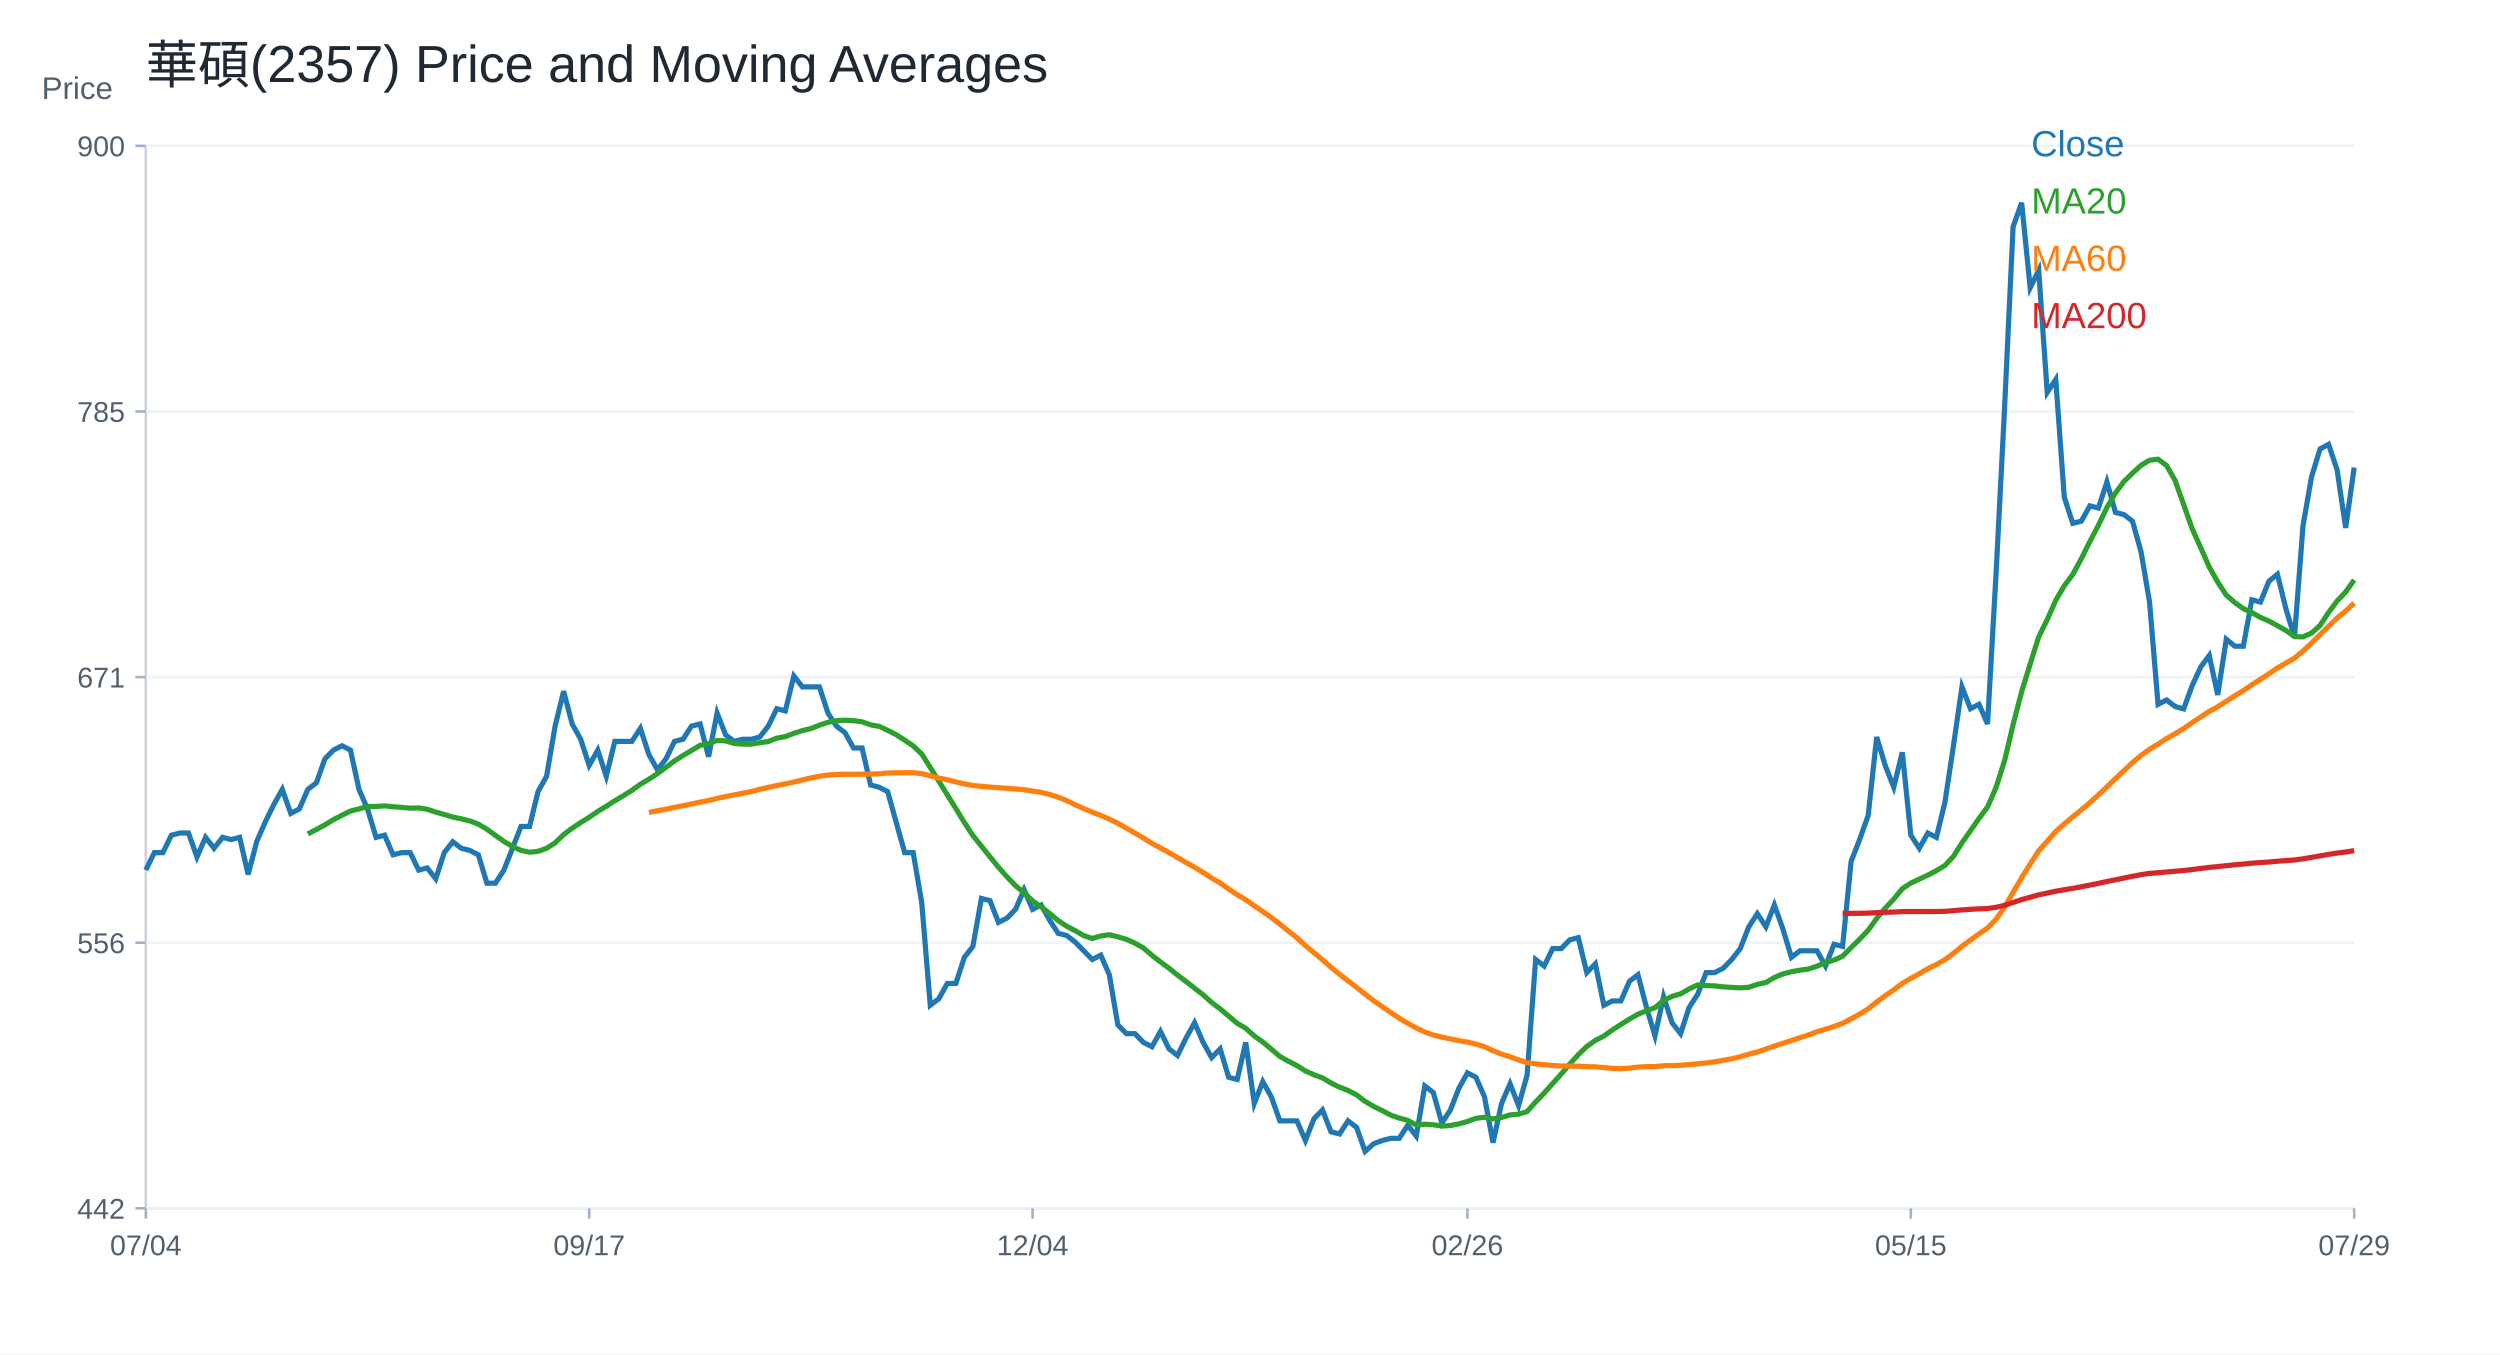
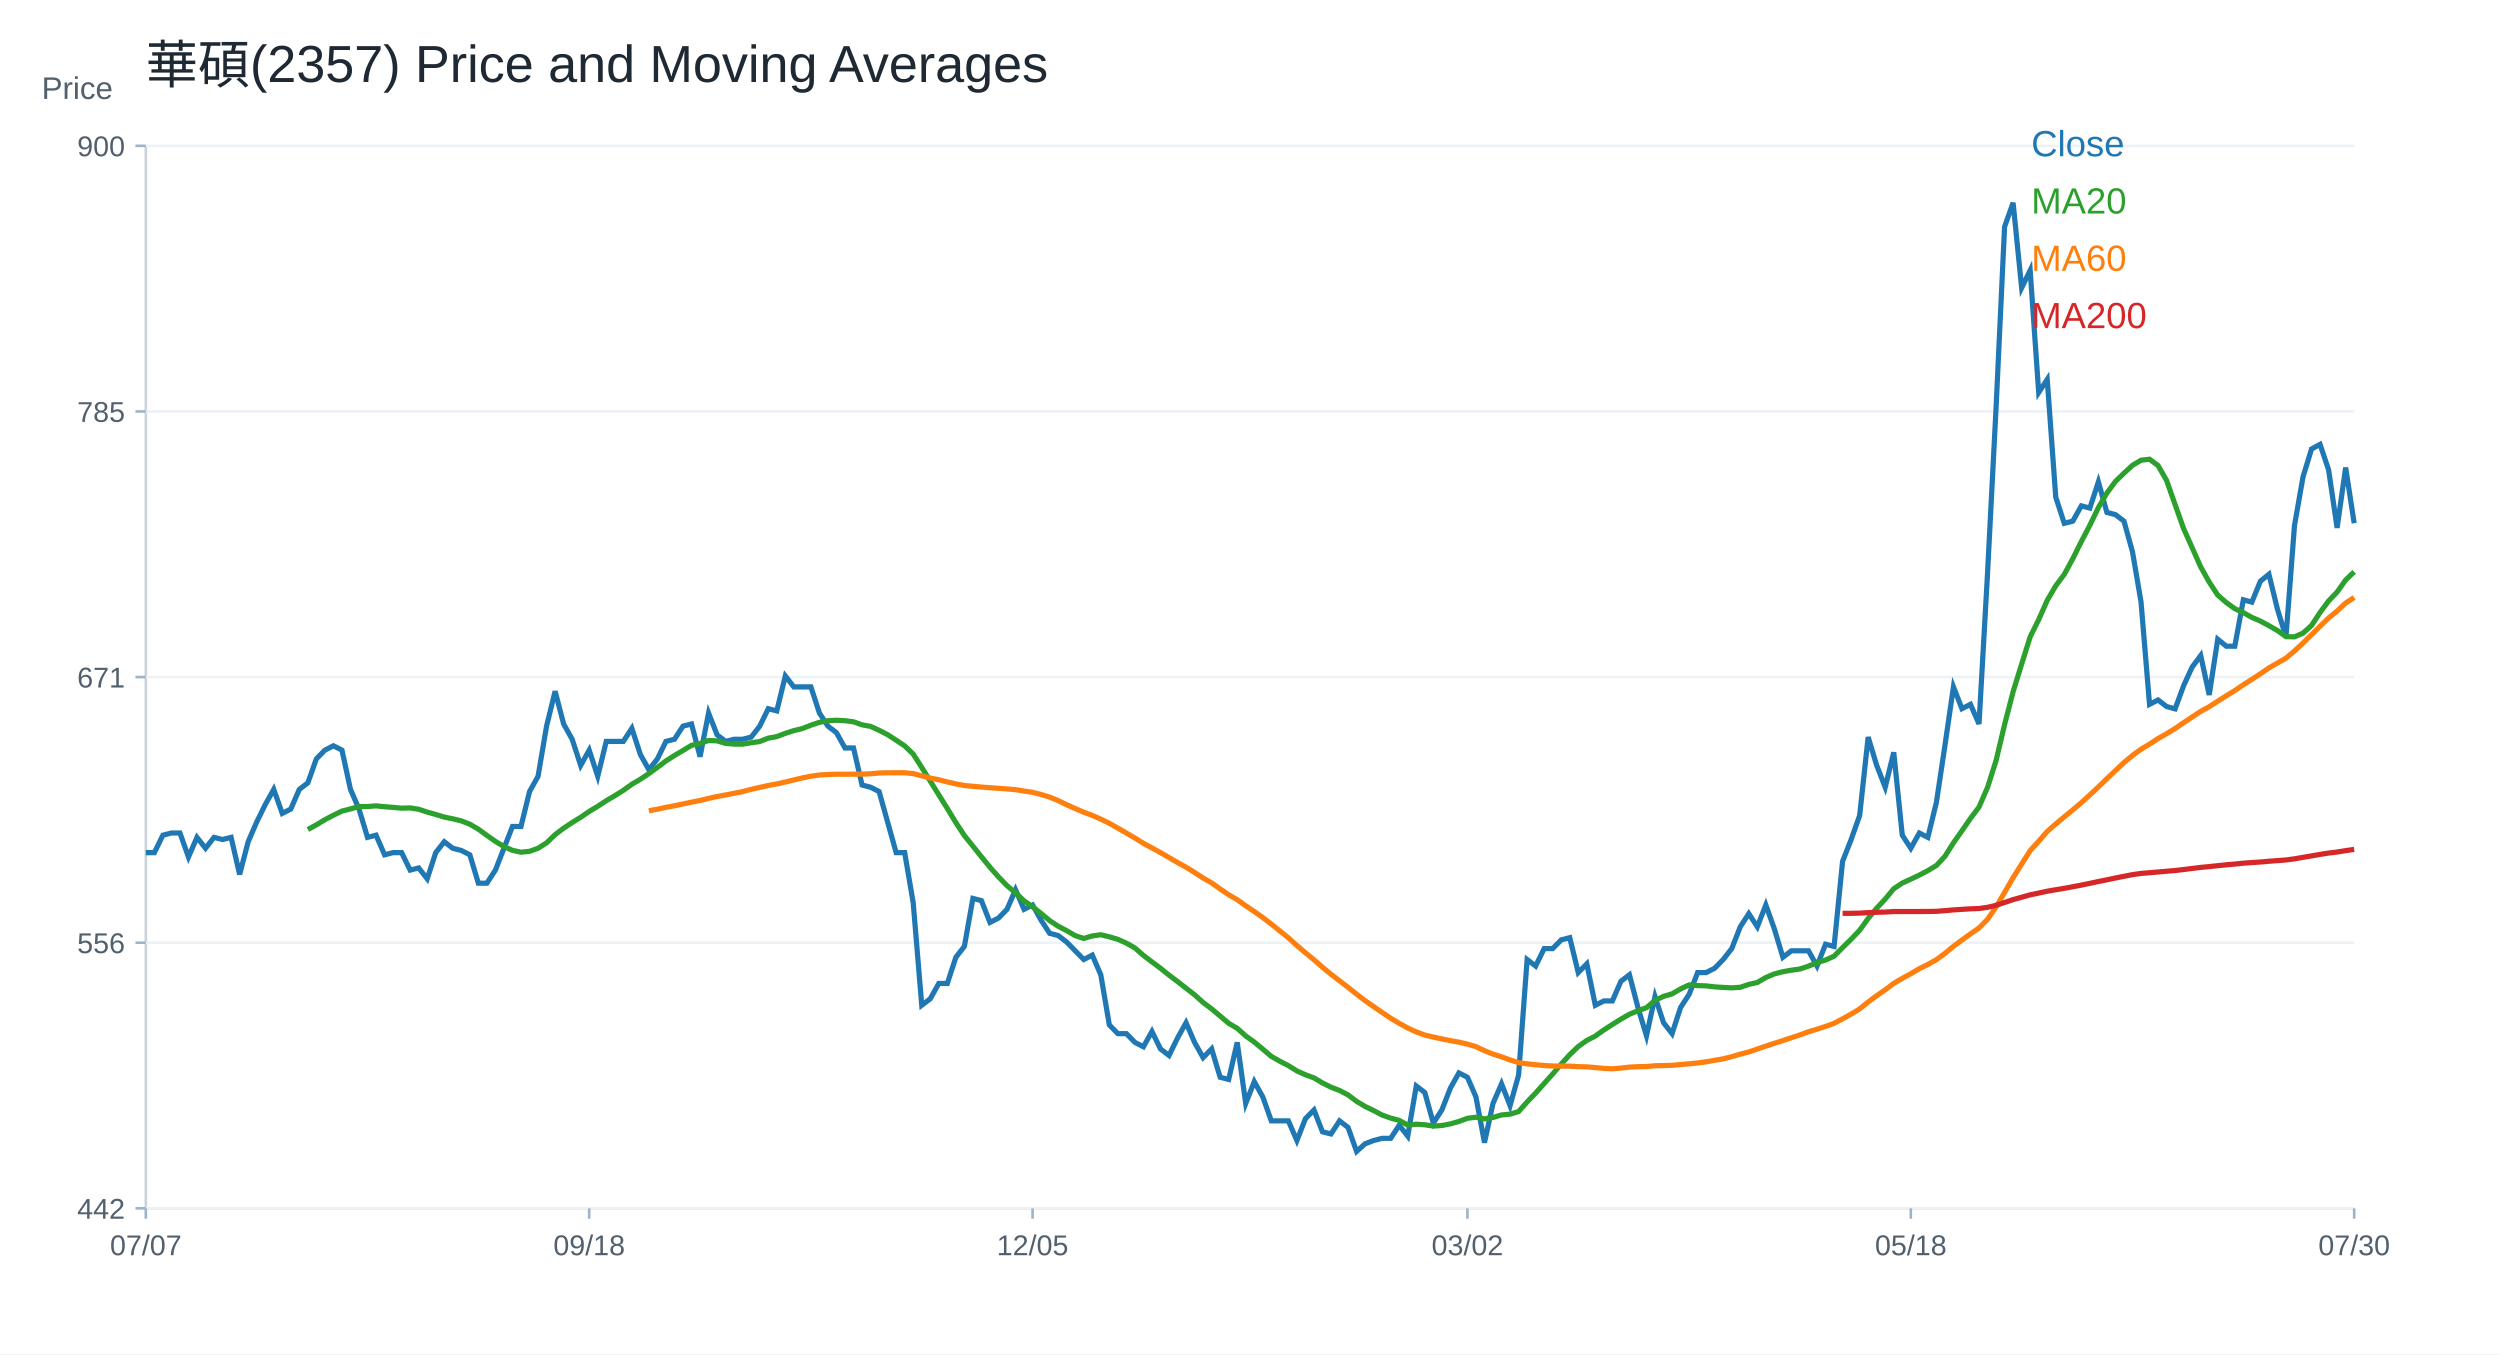
<svg xmlns="http://www.w3.org/2000/svg" width="960" height="520" viewBox="0 0 960 520">
  <rect width="100%" height="100%" fill="white" />
  <text x="56.00" y="32.00" font-size="20" font-family="Arial" fill="#1f2933" text-anchor="start">華碩(2357) Price and Moving Averages</text>
  <line x1="56" y1="464" x2="904" y2="464" stroke="#cbd2d9" />
  <line x1="56" y1="56" x2="56" y2="464" stroke="#cbd2d9" />
  <text x="16.00" y="38.00" font-size="12" font-family="Arial" fill="#52606d" text-anchor="start">Price</text>
  <line x1="56" y1="464.00" x2="904" y2="464.00" stroke="#edf2f7" />
  <line x1="52" y1="464.00" x2="56" y2="464.00" stroke="#9fb3c8" />
  <text x="48.00" y="468.00" font-size="11" font-family="Arial" fill="#52606d" text-anchor="end">442</text>
  <line x1="56" y1="362.00" x2="904" y2="362.00" stroke="#edf2f7" />
  <line x1="52" y1="362.00" x2="56" y2="362.00" stroke="#9fb3c8" />
  <text x="48.00" y="366.00" font-size="11" font-family="Arial" fill="#52606d" text-anchor="end">556</text>
  <line x1="56" y1="260.00" x2="904" y2="260.00" stroke="#edf2f7" />
  <line x1="52" y1="260.00" x2="56" y2="260.00" stroke="#9fb3c8" />
  <text x="48.00" y="264.00" font-size="11" font-family="Arial" fill="#52606d" text-anchor="end">671</text>
  <line x1="56" y1="158.00" x2="904" y2="158.00" stroke="#edf2f7" />
  <line x1="52" y1="158.00" x2="56" y2="158.00" stroke="#9fb3c8" />
  <text x="48.00" y="162.00" font-size="11" font-family="Arial" fill="#52606d" text-anchor="end">785</text>
  <line x1="56" y1="56.00" x2="904" y2="56.00" stroke="#edf2f7" />
  <line x1="52" y1="56.00" x2="56" y2="56.00" stroke="#9fb3c8" />
  <text x="48.00" y="60.00" font-size="11" font-family="Arial" fill="#52606d" text-anchor="end">900</text>
  <line x1="56.00" y1="464" x2="56.00" y2="468" stroke="#9fb3c8" />
-   <text x="56.00" y="482.00" font-size="11" font-family="Arial" fill="#52606d" text-anchor="middle">07/04</text>
+   <text x="56.00" y="482.00" font-size="11" font-family="Arial" fill="#52606d" text-anchor="middle">07/07</text>
  <line x1="226.25" y1="464" x2="226.25" y2="468" stroke="#9fb3c8" />
-   <text x="226.25" y="482.00" font-size="11" font-family="Arial" fill="#52606d" text-anchor="middle">09/17</text>
+   <text x="226.25" y="482.00" font-size="11" font-family="Arial" fill="#52606d" text-anchor="middle">09/18</text>
  <line x1="396.51" y1="464" x2="396.51" y2="468" stroke="#9fb3c8" />
-   <text x="396.51" y="482.00" font-size="11" font-family="Arial" fill="#52606d" text-anchor="middle">12/04</text>
+   <text x="396.51" y="482.00" font-size="11" font-family="Arial" fill="#52606d" text-anchor="middle">12/05</text>
  <line x1="563.49" y1="464" x2="563.49" y2="468" stroke="#9fb3c8" />
-   <text x="563.49" y="482.00" font-size="11" font-family="Arial" fill="#52606d" text-anchor="middle">02/26</text>
+   <text x="563.49" y="482.00" font-size="11" font-family="Arial" fill="#52606d" text-anchor="middle">03/02</text>
  <line x1="733.75" y1="464" x2="733.75" y2="468" stroke="#9fb3c8" />
-   <text x="733.75" y="482.00" font-size="11" font-family="Arial" fill="#52606d" text-anchor="middle">05/15</text>
+   <text x="733.75" y="482.00" font-size="11" font-family="Arial" fill="#52606d" text-anchor="middle">05/18</text>
  <line x1="904.00" y1="464" x2="904.00" y2="468" stroke="#9fb3c8" />
-   <text x="904.00" y="482.00" font-size="11" font-family="Arial" fill="#52606d" text-anchor="middle">07/29</text>
-   <polyline fill="none" stroke="#1f77b4" stroke-width="2" points="56.00,334.11 59.27,327.41 62.55,327.41 65.82,320.71 69.10,319.88 72.37,319.88 75.64,329.09 78.92,321.55 82.19,325.74 85.47,321.55 88.74,322.39 92.02,321.55 95.29,335.79 98.56,323.23 101.84,315.69 105.11,308.99 108.39,303.13 111.66,312.34 114.93,310.67 118.21,303.13 121.48,300.62 124.76,291.40 128.03,288.05 131.31,286.38 134.58,288.05 137.85,303.13 141.13,310.67 144.40,321.55 147.68,320.71 150.95,328.25 154.22,327.41 157.50,327.41 160.77,334.11 164.05,333.28 167.32,337.46 170.59,327.41 173.87,323.23 177.14,325.74 180.42,326.58 183.69,328.25 186.97,339.14 190.24,339.14 193.51,334.11 196.79,325.74 200.06,317.36 203.34,317.36 206.61,303.97 209.88,298.10 213.16,278.84 216.43,265.44 219.71,278.00 222.98,283.87 226.25,293.92 229.53,288.05 232.80,298.10 236.08,284.70 239.35,284.70 242.63,284.70 245.90,279.68 249.17,289.73 252.45,295.59 255.72,291.40 259.00,284.70 262.27,283.87 265.54,278.84 268.82,278.00 272.09,290.57 275.37,273.82 278.64,282.19 281.92,284.70 285.19,283.87 288.46,283.87 291.74,283.03 295.01,278.84 298.29,272.14 301.56,272.98 304.83,259.58 308.11,263.77 311.38,263.77 314.66,263.77 317.93,273.82 321.20,278.84 324.48,281.35 327.75,287.22 331.03,287.22 334.30,301.45 337.58,302.29 340.85,303.97 344.12,315.69 347.40,327.41 350.67,327.41 353.95,346.67 357.22,386.03 360.49,383.52 363.77,377.66 367.04,377.66 370.32,367.61 373.59,363.42 376.86,345.00 380.14,345.84 383.41,354.21 386.69,352.54 389.96,349.19 393.24,341.65 396.51,349.19 399.78,347.51 403.06,353.37 406.33,358.40 409.61,359.24 412.88,361.75 416.15,365.10 419.43,368.45 422.70,366.77 425.98,374.31 429.25,393.57 432.53,396.92 435.80,396.92 439.07,400.27 442.35,401.95 445.62,396.08 448.90,402.78 452.17,405.30 455.44,398.60 458.72,392.73 461.99,400.27 465.27,406.13 468.54,402.78 471.81,413.67 475.09,414.51 478.36,400.27 481.64,423.72 484.91,415.34 488.19,421.21 491.46,430.42 494.73,430.42 498.01,430.42 501.28,437.96 504.56,429.58 507.83,426.23 511.10,434.61 514.38,435.44 517.65,430.42 520.93,432.93 524.20,442.14 527.47,439.21 530.75,437.96 534.02,437.12 537.30,437.12 540.57,432.09 543.85,436.28 547.12,417.02 550.39,419.53 553.67,431.26 556.94,426.23 560.22,417.86 563.49,412.00 566.76,413.67 570.04,421.21 573.31,438.79 576.59,423.72 579.86,416.18 583.14,424.56 586.41,412.83 589.68,368.45 592.96,370.96 596.23,364.26 599.51,364.26 602.78,360.91 606.05,360.07 609.33,373.47 612.60,370.12 615.88,386.03 619.15,384.36 622.42,384.36 625.70,376.82 628.97,374.31 632.25,386.87 635.52,397.76 638.80,382.68 642.07,392.73 645.34,396.92 648.62,386.87 651.89,381.85 655.17,373.47 658.44,373.47 661.71,371.80 664.99,368.45 668.26,364.26 671.54,355.89 674.81,350.86 678.08,355.89 681.36,347.51 684.63,356.72 687.91,367.61 691.18,365.10 694.46,365.10 697.73,365.10 701.00,370.96 704.28,362.59 707.55,363.42 710.83,330.76 714.10,322.39 717.37,313.18 720.65,283.03 723.92,293.92 727.20,302.29 730.47,288.89 733.75,320.71 737.02,325.74 740.29,319.88 743.57,321.55 746.84,308.15 750.12,286.38 753.39,263.77 756.66,272.14 759.94,270.47 763.21,278.00 766.49,220.22 769.76,156.58 773.03,87.07 776.31,77.86 779.58,110.52 782.86,103.82 786.13,150.71 789.41,145.69 792.68,190.91 795.95,200.96 799.23,200.12 802.50,194.26 805.78,195.10 809.05,185.05 812.32,196.77 815.60,197.61 818.87,200.12 822.15,211.85 825.42,231.11 828.69,270.47 831.97,268.79 835.24,271.31 838.52,272.20 841.79,263.29 845.07,256.16 848.34,251.71 851.61,266.85 854.89,245.47 858.16,248.14 861.44,248.14 864.71,230.32 867.98,231.22 871.26,223.20 874.53,220.52 877.81,233.89 881.08,244.58 884.36,201.82 887.63,183.11 890.90,172.42 894.18,170.63 897.45,180.43 900.73,202.71 904.00,179.54" />
+   <text x="904.00" y="482.00" font-size="11" font-family="Arial" fill="#52606d" text-anchor="middle">07/30</text>
+   <polyline fill="none" stroke="#1f77b4" stroke-width="2" points="56.00,327.41 59.27,327.41 62.55,320.71 65.82,319.88 69.10,319.88 72.37,329.09 75.64,321.55 78.92,325.74 82.19,321.55 85.47,322.39 88.74,321.55 92.02,335.79 95.29,323.23 98.56,315.69 101.84,308.99 105.11,303.13 108.39,312.34 111.66,310.67 114.93,303.13 118.21,300.62 121.48,291.40 124.76,288.05 128.03,286.38 131.31,288.05 134.58,303.13 137.85,310.67 141.13,321.55 144.40,320.71 147.68,328.25 150.95,327.41 154.22,327.41 157.50,334.11 160.77,333.28 164.05,337.46 167.32,327.41 170.59,323.23 173.87,325.74 177.14,326.58 180.42,328.25 183.69,339.14 186.97,339.14 190.24,334.11 193.51,325.74 196.79,317.36 200.06,317.36 203.34,303.97 206.61,298.10 209.88,278.84 213.16,265.44 216.43,278.00 219.71,283.87 222.98,293.92 226.25,288.05 229.53,298.10 232.80,284.70 236.08,284.70 239.35,284.70 242.63,279.68 245.90,289.73 249.17,295.59 252.45,291.40 255.72,284.70 259.00,283.87 262.27,278.84 265.54,278.00 268.82,290.57 272.09,273.82 275.37,282.19 278.64,284.70 281.92,283.87 285.19,283.87 288.46,283.03 291.74,278.84 295.01,272.14 298.29,272.98 301.56,259.58 304.83,263.77 308.11,263.77 311.38,263.77 314.66,273.82 317.93,278.84 321.20,281.35 324.48,287.22 327.75,287.22 331.03,301.45 334.30,302.29 337.58,303.97 340.85,315.69 344.12,327.41 347.40,327.41 350.67,346.67 353.95,386.03 357.22,383.52 360.49,377.66 363.77,377.66 367.04,367.61 370.32,363.42 373.59,345.00 376.86,345.84 380.14,354.21 383.41,352.54 386.69,349.19 389.96,341.65 393.24,349.19 396.51,347.51 399.78,353.37 403.06,358.40 406.33,359.24 409.61,361.75 412.88,365.10 416.15,368.45 419.43,366.77 422.70,374.31 425.98,393.57 429.25,396.92 432.53,396.92 435.80,400.27 439.07,401.95 442.35,396.08 445.62,402.78 448.90,405.30 452.17,398.60 455.44,392.73 458.72,400.27 461.99,406.13 465.27,402.78 468.54,413.67 471.81,414.51 475.09,400.27 478.36,423.72 481.64,415.34 484.91,421.21 488.19,430.42 491.46,430.42 494.73,430.42 498.01,437.96 501.28,429.58 504.56,426.23 507.83,434.61 511.10,435.44 514.38,430.42 517.65,432.93 520.93,442.14 524.20,439.21 527.47,437.96 530.75,437.12 534.02,437.12 537.30,432.09 540.57,436.28 543.85,417.02 547.12,419.53 550.39,431.26 553.67,426.23 556.94,417.86 560.22,412.00 563.49,413.67 566.76,421.21 570.04,438.79 573.31,423.72 576.59,416.18 579.86,424.56 583.14,412.83 586.41,368.45 589.68,370.96 592.96,364.26 596.23,364.26 599.51,360.91 602.78,360.07 606.05,373.47 609.33,370.12 612.60,386.03 615.88,384.36 619.15,384.36 622.42,376.82 625.70,374.31 628.97,386.87 632.25,397.76 635.52,382.68 638.80,392.73 642.07,396.92 645.34,386.87 648.62,381.85 651.89,373.47 655.17,373.47 658.44,371.80 661.71,368.45 664.99,364.26 668.26,355.89 671.54,350.86 674.81,355.89 678.08,347.51 681.36,356.72 684.63,367.61 687.91,365.10 691.18,365.10 694.46,365.10 697.73,370.96 701.00,362.59 704.28,363.42 707.55,330.76 710.83,322.39 714.10,313.18 717.37,283.03 720.65,293.92 723.92,302.29 727.20,288.89 730.47,320.71 733.75,325.74 737.02,319.88 740.29,321.55 743.57,308.15 746.84,286.38 750.12,263.77 753.39,272.14 756.66,270.47 759.94,278.00 763.21,220.22 766.49,156.58 769.76,87.07 773.03,77.86 776.31,110.52 779.58,103.82 782.86,150.71 786.13,145.69 789.41,190.91 792.68,200.96 795.95,200.12 799.23,194.26 802.50,195.10 805.78,185.05 809.05,196.77 812.32,197.61 815.60,200.12 818.87,211.85 822.15,231.11 825.42,270.47 828.69,268.79 831.97,271.31 835.24,272.20 838.52,263.29 841.79,256.16 845.07,251.71 848.34,266.85 851.61,245.47 854.89,248.14 858.16,248.14 861.44,230.32 864.71,231.22 867.98,223.20 871.26,220.52 874.53,233.89 877.81,244.58 881.08,201.82 884.36,183.11 887.63,172.42 890.90,170.63 894.18,180.43 897.45,202.71 900.73,179.54 904.00,200.92" />
  <text x="780.00" y="60.00" font-size="14" font-family="Arial" fill="#1f77b4" text-anchor="start">Close</text>
-   <polyline fill="none" stroke="#2ca02c" stroke-width="2" points="118.21,320.21 121.48,318.54 124.76,316.74 128.03,314.77 131.31,313.05 134.58,311.46 137.85,310.62 141.13,309.70 144.40,309.70 147.68,309.45 150.95,309.79 154.22,310.04 157.50,310.33 160.77,310.25 164.05,310.75 167.32,311.84 170.59,312.76 173.87,313.76 177.14,314.43 180.42,315.23 183.69,316.49 186.97,318.41 190.24,320.80 193.51,323.10 196.79,325.07 200.06,326.53 203.34,327.25 206.61,326.91 209.88,325.74 213.16,323.65 216.43,320.50 219.71,318.03 222.98,315.86 226.25,313.85 229.53,311.59 232.80,309.62 236.08,307.48 239.35,305.56 242.63,303.50 245.90,301.16 249.17,299.23 252.45,297.06 255.72,294.67 259.00,292.20 262.27,290.11 265.54,288.18 268.82,286.21 272.09,285.54 275.37,284.33 278.64,284.50 281.92,285.46 285.19,285.75 288.46,285.75 291.74,285.21 295.01,284.75 298.29,283.45 301.56,282.86 304.83,281.61 308.11,280.56 311.38,279.76 314.66,278.47 317.93,277.38 321.20,276.75 324.48,276.58 327.75,276.75 331.03,277.17 334.30,278.34 337.58,278.93 340.85,280.43 344.12,282.11 347.40,284.24 350.67,286.42 353.95,289.56 357.22,294.71 360.49,299.95 363.77,305.22 367.04,310.46 370.32,315.86 373.59,320.84 376.86,324.90 380.14,329.00 383.41,333.02 386.69,336.71 389.96,340.10 393.24,342.82 396.51,345.92 399.78,348.22 403.06,350.78 406.33,353.50 409.61,355.68 412.88,357.39 416.15,359.28 419.43,360.37 422.70,359.40 425.98,358.94 429.25,359.74 432.53,360.70 435.80,362.17 439.07,364.01 442.35,366.86 445.62,369.37 448.90,371.80 452.17,374.44 455.44,376.91 458.72,379.46 461.99,382.01 465.27,384.95 468.54,387.42 471.81,390.18 475.09,392.94 478.36,394.87 481.64,397.80 484.91,400.15 488.19,402.87 491.46,405.67 494.73,407.51 498.01,409.19 501.28,411.24 504.56,412.71 507.83,413.92 511.10,415.85 514.38,417.48 517.65,418.74 520.93,420.45 524.20,422.92 527.47,424.87 530.75,426.46 534.02,428.18 537.30,429.35 540.57,430.23 543.85,432.03 547.12,431.70 550.39,431.91 553.67,432.41 556.94,432.20 560.22,431.57 563.49,430.65 566.76,429.43 570.04,429.02 573.31,429.64 576.59,429.10 579.86,428.14 583.14,427.84 586.41,426.84 589.68,423.15 592.96,419.74 596.23,416.06 599.51,412.41 602.78,408.60 606.05,405.00 609.33,401.86 612.60,399.52 615.88,397.84 619.15,395.50 622.42,393.40 625.70,391.35 628.97,389.47 632.25,388.13 635.52,386.96 638.80,384.15 642.07,382.60 645.34,381.64 648.62,379.75 651.89,378.20 655.17,378.46 658.44,378.58 661.71,378.96 664.99,379.17 668.26,379.33 671.54,379.13 674.81,378.00 678.08,377.28 681.36,375.36 684.63,373.98 687.91,373.14 691.18,372.55 694.46,372.09 697.73,371.00 701.00,369.66 704.28,368.66 707.55,367.19 710.83,363.88 714.10,360.66 717.37,357.23 720.65,352.70 723.92,348.73 727.20,345.25 730.47,341.27 733.75,339.10 737.02,337.59 740.29,336.04 743.57,334.32 746.84,332.35 750.12,328.84 753.39,323.65 756.66,319.00 759.94,314.27 763.21,309.91 766.49,302.37 769.76,292.07 773.03,278.26 776.31,265.61 779.58,255.02 782.86,244.55 786.13,237.93 789.41,230.52 792.68,224.95 795.95,220.56 799.23,214.53 802.50,207.95 805.78,201.71 809.05,194.89 812.32,189.32 815.60,184.88 818.87,181.70 822.15,178.68 825.42,176.72 828.69,176.34 831.97,178.77 835.24,184.50 838.52,193.76 841.79,203.03 845.07,210.31 848.34,217.71 851.61,223.52 854.89,228.51 858.16,231.37 861.44,233.73 864.71,235.24 867.98,237.08 871.26,238.49 874.53,240.26 877.81,242.12 881.08,244.47 884.36,244.55 887.63,243.11 890.90,240.18 894.18,235.19 897.45,230.77 900.73,227.34 904.00,222.71" />
+   <polyline fill="none" stroke="#2ca02c" stroke-width="2" points="118.21,318.54 121.48,316.74 124.76,314.77 128.03,313.05 131.31,311.46 134.58,310.62 137.85,309.70 141.13,309.70 144.40,309.45 147.68,309.79 150.95,310.04 154.22,310.33 157.50,310.25 160.77,310.75 164.05,311.84 167.32,312.76 170.59,313.76 173.87,314.43 177.14,315.23 180.42,316.49 183.69,318.41 186.97,320.80 190.24,323.10 193.51,325.07 196.79,326.53 200.06,327.25 203.34,326.91 206.61,325.74 209.88,323.65 213.16,320.50 216.43,318.03 219.71,315.86 222.98,313.85 226.25,311.59 229.53,309.62 232.80,307.48 236.08,305.56 239.35,303.50 242.63,301.16 245.90,299.23 249.17,297.06 252.45,294.67 255.72,292.20 259.00,290.11 262.27,288.18 265.54,286.21 268.82,285.54 272.09,284.33 275.37,284.50 278.64,285.46 281.92,285.75 285.19,285.75 288.46,285.21 291.74,284.75 295.01,283.45 298.29,282.86 301.56,281.61 304.83,280.56 308.11,279.76 311.38,278.47 314.66,277.38 317.93,276.75 321.20,276.58 324.48,276.75 327.75,277.17 331.03,278.34 334.30,278.93 337.58,280.43 340.85,282.11 344.12,284.24 347.40,286.42 350.67,289.56 353.95,294.71 357.22,299.95 360.49,305.22 363.77,310.46 367.04,315.86 370.32,320.84 373.59,324.90 376.86,329.00 380.14,333.02 383.41,336.71 386.69,340.10 389.96,342.82 393.24,345.92 396.51,348.22 399.78,350.78 403.06,353.50 406.33,355.68 409.61,357.39 412.88,359.28 416.15,360.37 419.43,359.40 422.70,358.94 425.98,359.74 429.25,360.70 432.53,362.17 435.80,364.01 439.07,366.86 442.35,369.37 445.62,371.80 448.90,374.44 452.17,376.91 455.44,379.46 458.72,382.01 461.99,384.95 465.27,387.42 468.54,390.18 471.81,392.94 475.09,394.87 478.36,397.80 481.64,400.15 484.91,402.87 488.19,405.67 491.46,407.51 494.73,409.19 498.01,411.24 501.28,412.71 504.56,413.92 507.83,415.85 511.10,417.48 514.38,418.74 517.65,420.45 520.93,422.92 524.20,424.87 527.47,426.46 530.75,428.18 534.02,429.35 537.30,430.23 540.57,432.03 543.85,431.70 547.12,431.91 550.39,432.41 553.67,432.20 556.94,431.57 560.22,430.65 563.49,429.43 566.76,429.02 570.04,429.64 573.31,429.10 576.59,428.14 579.86,427.84 583.14,426.84 586.41,423.15 589.68,419.74 592.96,416.06 596.23,412.41 599.51,408.60 602.78,405.00 606.05,401.86 609.33,399.52 612.60,397.84 615.88,395.50 619.15,393.40 622.42,391.35 625.70,389.47 628.97,388.13 632.25,386.96 635.52,384.15 638.80,382.60 642.07,381.64 645.34,379.75 648.62,378.20 651.89,378.46 655.17,378.58 658.44,378.96 661.71,379.17 664.99,379.33 668.26,379.13 671.54,378.00 674.81,377.28 678.08,375.36 681.36,373.98 684.63,373.14 687.91,372.55 691.18,372.09 694.46,371.00 697.73,369.66 701.00,368.66 704.28,367.19 707.55,363.88 710.83,360.66 714.10,357.23 717.37,352.70 720.65,348.73 723.92,345.25 727.20,341.27 730.47,339.10 733.75,337.59 737.02,336.04 740.29,334.32 743.57,332.35 746.84,328.84 750.12,323.65 753.39,319.00 756.66,314.27 759.94,309.91 763.21,302.37 766.49,292.07 769.76,278.26 773.03,265.61 776.31,255.02 779.58,244.55 782.86,237.93 786.13,230.52 789.41,224.95 792.68,220.56 795.95,214.53 799.23,207.95 802.50,201.71 805.78,194.89 809.05,189.32 812.32,184.88 815.60,181.70 818.87,178.68 822.15,176.72 825.42,176.34 828.69,178.77 831.97,184.50 835.24,193.76 838.52,203.03 841.79,210.31 845.07,217.71 848.34,223.52 851.61,228.51 854.89,231.37 858.16,233.73 861.44,235.24 864.71,237.08 867.98,238.49 871.26,240.26 874.53,242.12 877.81,244.47 881.08,244.55 884.36,243.11 887.63,240.18 890.90,235.19 894.18,230.77 897.45,227.34 900.73,222.71 904.00,219.59" />
  <text x="780.00" y="82.00" font-size="14" font-family="Arial" fill="#2ca02c" text-anchor="start">MA20</text>
-   <polyline fill="none" stroke="#ff7f0e" stroke-width="2" points="249.17,311.98 252.45,311.33 255.72,310.73 259.00,310.02 262.27,309.41 265.54,308.72 268.82,308.03 272.09,307.39 275.37,306.59 278.64,305.86 281.92,305.25 285.19,304.61 288.46,303.98 291.74,303.10 295.01,302.36 298.29,301.63 301.56,301.03 304.83,300.31 308.11,299.50 311.38,298.72 314.66,298.06 317.93,297.61 321.20,297.41 324.48,297.29 327.75,297.31 331.03,297.29 334.30,297.27 337.58,297.13 340.85,296.83 344.12,296.75 347.40,296.74 350.67,296.74 353.95,297.06 357.22,297.92 360.49,298.76 363.77,299.43 367.04,300.27 370.32,301.01 373.59,301.63 376.86,301.94 380.14,302.23 383.41,302.49 386.69,302.71 389.96,302.96 393.24,303.23 396.51,303.76 399.78,304.26 403.06,305.08 406.33,306.09 409.61,307.43 412.88,309.03 416.15,310.48 419.43,311.89 422.70,313.11 425.98,314.55 429.25,316.14 432.53,318.01 435.80,319.88 439.07,321.80 442.35,323.84 445.62,325.61 448.90,327.40 452.17,329.30 455.44,331.20 458.72,333.01 461.99,335.03 465.27,337.17 468.54,339.04 471.81,341.37 475.09,343.58 478.36,345.50 481.64,347.83 484.91,350.02 488.19,352.33 491.46,354.85 494.73,357.49 498.01,360.12 501.28,363.09 504.56,365.85 507.83,368.56 511.10,371.41 514.38,374.10 517.65,376.63 520.93,379.15 524.20,381.74 527.47,384.27 530.75,386.54 534.02,388.79 537.30,391.01 540.57,392.95 543.85,394.76 547.12,396.26 550.39,397.47 553.67,398.23 556.94,398.94 560.22,399.61 563.49,400.18 566.76,400.95 570.04,401.91 573.31,403.47 576.59,404.77 579.86,405.81 583.14,407.01 586.41,408.07 589.68,408.51 592.96,408.88 596.23,409.15 599.51,409.34 602.78,409.38 606.05,409.39 609.33,409.59 612.60,409.67 615.88,409.96 619.15,410.26 622.42,410.42 625.70,410.15 628.97,409.77 632.25,409.60 635.52,409.56 638.80,409.24 642.07,409.18 645.34,409.08 648.62,408.78 651.89,408.50 655.17,408.18 658.44,407.73 661.71,407.16 664.99,406.59 668.26,405.76 671.54,404.79 674.81,403.96 678.08,402.83 681.36,401.70 684.63,400.63 687.91,399.58 691.18,398.49 694.46,397.40 697.73,396.19 701.00,395.21 704.28,394.15 707.55,392.96 710.83,391.22 714.10,389.42 717.37,387.42 720.65,384.77 723.92,382.35 727.20,380.09 730.47,377.62 733.75,375.68 737.02,373.91 740.29,371.97 743.57,370.37 746.84,368.52 750.12,366.10 753.39,363.40 756.66,360.97 759.94,358.61 763.21,356.35 766.49,353.00 769.76,348.29 773.03,342.68 776.31,337.04 779.58,331.81 782.86,326.66 786.13,323.03 789.41,319.28 792.68,316.39 795.95,313.67 799.23,310.99 802.50,308.22 805.78,305.25 809.05,302.17 812.32,299.01 815.60,295.90 818.87,292.83 822.15,290.08 825.42,287.69 828.69,285.75 831.97,283.60 835.24,281.75 838.52,279.74 841.79,277.51 845.07,275.33 848.34,273.16 851.61,271.38 854.89,269.25 858.16,267.19 861.44,265.19 864.71,262.95 867.98,260.88 871.26,258.75 874.53,256.49 877.81,254.60 881.08,252.73 884.36,249.97 887.63,246.93 890.90,243.72 894.18,240.48 897.45,237.30 900.73,234.64 904.00,231.57" />
+   <polyline fill="none" stroke="#ff7f0e" stroke-width="2" points="249.17,311.33 252.45,310.73 255.72,310.02 259.00,309.41 262.27,308.72 265.54,308.03 268.82,307.39 272.09,306.59 275.37,305.86 278.64,305.25 281.92,304.61 285.19,303.98 288.46,303.10 291.74,302.36 295.01,301.63 298.29,301.03 301.56,300.31 304.83,299.50 308.11,298.72 311.38,298.06 314.66,297.61 317.93,297.41 321.20,297.29 324.48,297.31 327.75,297.29 331.03,297.27 334.30,297.13 337.58,296.83 340.85,296.75 344.12,296.74 347.40,296.74 350.67,297.06 353.95,297.92 357.22,298.76 360.49,299.43 363.77,300.27 367.04,301.01 370.32,301.63 373.59,301.94 376.86,302.23 380.14,302.49 383.41,302.71 386.69,302.96 389.96,303.23 393.24,303.76 396.51,304.26 399.78,305.08 403.06,306.09 406.33,307.43 409.61,309.03 412.88,310.48 416.15,311.89 419.43,313.11 422.70,314.55 425.98,316.14 429.25,318.01 432.53,319.88 435.80,321.80 439.07,323.84 442.35,325.61 445.62,327.40 448.90,329.30 452.17,331.20 455.44,333.01 458.72,335.03 461.99,337.17 465.27,339.04 468.54,341.37 471.81,343.58 475.09,345.50 478.36,347.83 481.64,350.02 484.91,352.33 488.19,354.85 491.46,357.49 494.73,360.12 498.01,363.09 501.28,365.85 504.56,368.56 507.83,371.41 511.10,374.10 514.38,376.63 517.65,379.15 520.93,381.74 524.20,384.27 527.47,386.54 530.75,388.79 534.02,391.01 537.30,392.95 540.57,394.76 543.85,396.26 547.12,397.47 550.39,398.23 553.67,398.94 556.94,399.61 560.22,400.18 563.49,400.95 566.76,401.91 570.04,403.47 573.31,404.77 576.59,405.81 579.86,407.01 583.14,408.07 586.41,408.51 589.68,408.88 592.96,409.15 596.23,409.34 599.51,409.38 602.78,409.39 606.05,409.59 609.33,409.67 612.60,409.96 615.88,410.26 619.15,410.42 622.42,410.15 625.70,409.77 628.97,409.60 632.25,409.56 635.52,409.24 638.80,409.18 642.07,409.08 645.34,408.78 648.62,408.50 651.89,408.18 655.17,407.73 658.44,407.16 661.71,406.59 664.99,405.76 668.26,404.79 671.54,403.96 674.81,402.83 678.08,401.70 681.36,400.63 684.63,399.58 687.91,398.49 691.18,397.40 694.46,396.19 697.73,395.21 701.00,394.15 704.28,392.96 707.55,391.22 710.83,389.42 714.10,387.42 717.37,384.77 720.65,382.35 723.92,380.09 727.20,377.62 730.47,375.68 733.75,373.91 737.02,371.97 740.29,370.37 743.57,368.52 746.84,366.10 750.12,363.40 753.39,360.97 756.66,358.61 759.94,356.35 763.21,353.00 766.49,348.29 769.76,342.68 773.03,337.04 776.31,331.81 779.58,326.66 782.86,323.03 786.13,319.28 789.41,316.39 792.68,313.67 795.95,310.99 799.23,308.22 802.50,305.25 805.78,302.17 809.05,299.01 812.32,295.90 815.60,292.83 818.87,290.08 822.15,287.69 825.42,285.75 828.69,283.60 831.97,281.75 835.24,279.74 838.52,277.51 841.79,275.33 845.07,273.16 848.34,271.38 851.61,269.25 854.89,267.19 858.16,265.19 861.44,262.95 864.71,260.88 867.98,258.75 871.26,256.49 874.53,254.60 877.81,252.73 881.08,249.97 884.36,246.93 887.63,243.72 890.90,240.48 894.18,237.30 897.45,234.64 900.73,231.57 904.00,229.41" />
  <text x="780.00" y="104.00" font-size="14" font-family="Arial" fill="#ff7f0e" text-anchor="start">MA60</text>
-   <polyline fill="none" stroke="#d62728" stroke-width="2" points="707.55,350.75 710.83,350.73 714.10,350.71 717.37,350.64 720.65,350.45 723.92,350.32 727.20,350.23 730.47,350.03 733.75,350.03 737.02,350.03 740.29,350.02 743.57,350.01 746.84,349.95 750.12,349.70 753.39,349.40 756.66,349.19 759.94,348.99 763.21,348.87 766.49,348.41 769.76,347.64 773.03,346.56 776.31,345.44 779.58,344.54 782.86,343.62 786.13,342.94 789.41,342.23 792.68,341.66 795.95,341.12 799.23,340.51 802.50,339.88 805.78,339.21 809.05,338.50 812.32,337.85 815.60,337.16 818.87,336.50 822.15,335.87 825.42,335.39 828.69,335.12 831.97,334.84 835.24,334.56 838.52,334.28 841.79,333.90 845.07,333.49 848.34,333.08 851.61,332.78 854.89,332.42 858.16,332.08 861.44,331.80 864.71,331.46 867.98,331.22 871.26,331.01 874.53,330.72 877.81,330.47 881.08,330.23 884.36,329.79 887.63,329.22 890.90,328.66 894.18,328.09 897.45,327.57 900.73,327.18 904.00,326.63" />
+   <polyline fill="none" stroke="#d62728" stroke-width="2" points="707.55,350.73 710.83,350.71 714.10,350.64 717.37,350.45 720.65,350.32 723.92,350.23 727.20,350.03 730.47,350.03 733.75,350.03 737.02,350.02 740.29,350.01 743.57,349.95 746.84,349.70 750.12,349.40 753.39,349.19 756.66,348.99 759.94,348.87 763.21,348.41 766.49,347.64 769.76,346.56 773.03,345.44 776.31,344.54 779.58,343.62 782.86,342.94 786.13,342.23 789.41,341.66 792.68,341.12 795.95,340.51 799.23,339.88 802.50,339.21 805.78,338.50 809.05,337.85 812.32,337.16 815.60,336.50 818.87,335.87 822.15,335.39 825.42,335.12 828.69,334.84 831.97,334.56 835.24,334.28 838.52,333.90 841.79,333.49 845.07,333.08 848.34,332.78 851.61,332.42 854.89,332.08 858.16,331.80 861.44,331.46 864.71,331.22 867.98,331.01 871.26,330.72 874.53,330.47 877.81,330.23 881.08,329.79 884.36,329.22 887.63,328.66 890.90,328.09 894.18,327.57 897.45,327.18 900.73,326.63 904.00,326.16" />
  <text x="780.00" y="126.00" font-size="14" font-family="Arial" fill="#d62728" text-anchor="start">MA200</text>
</svg>
